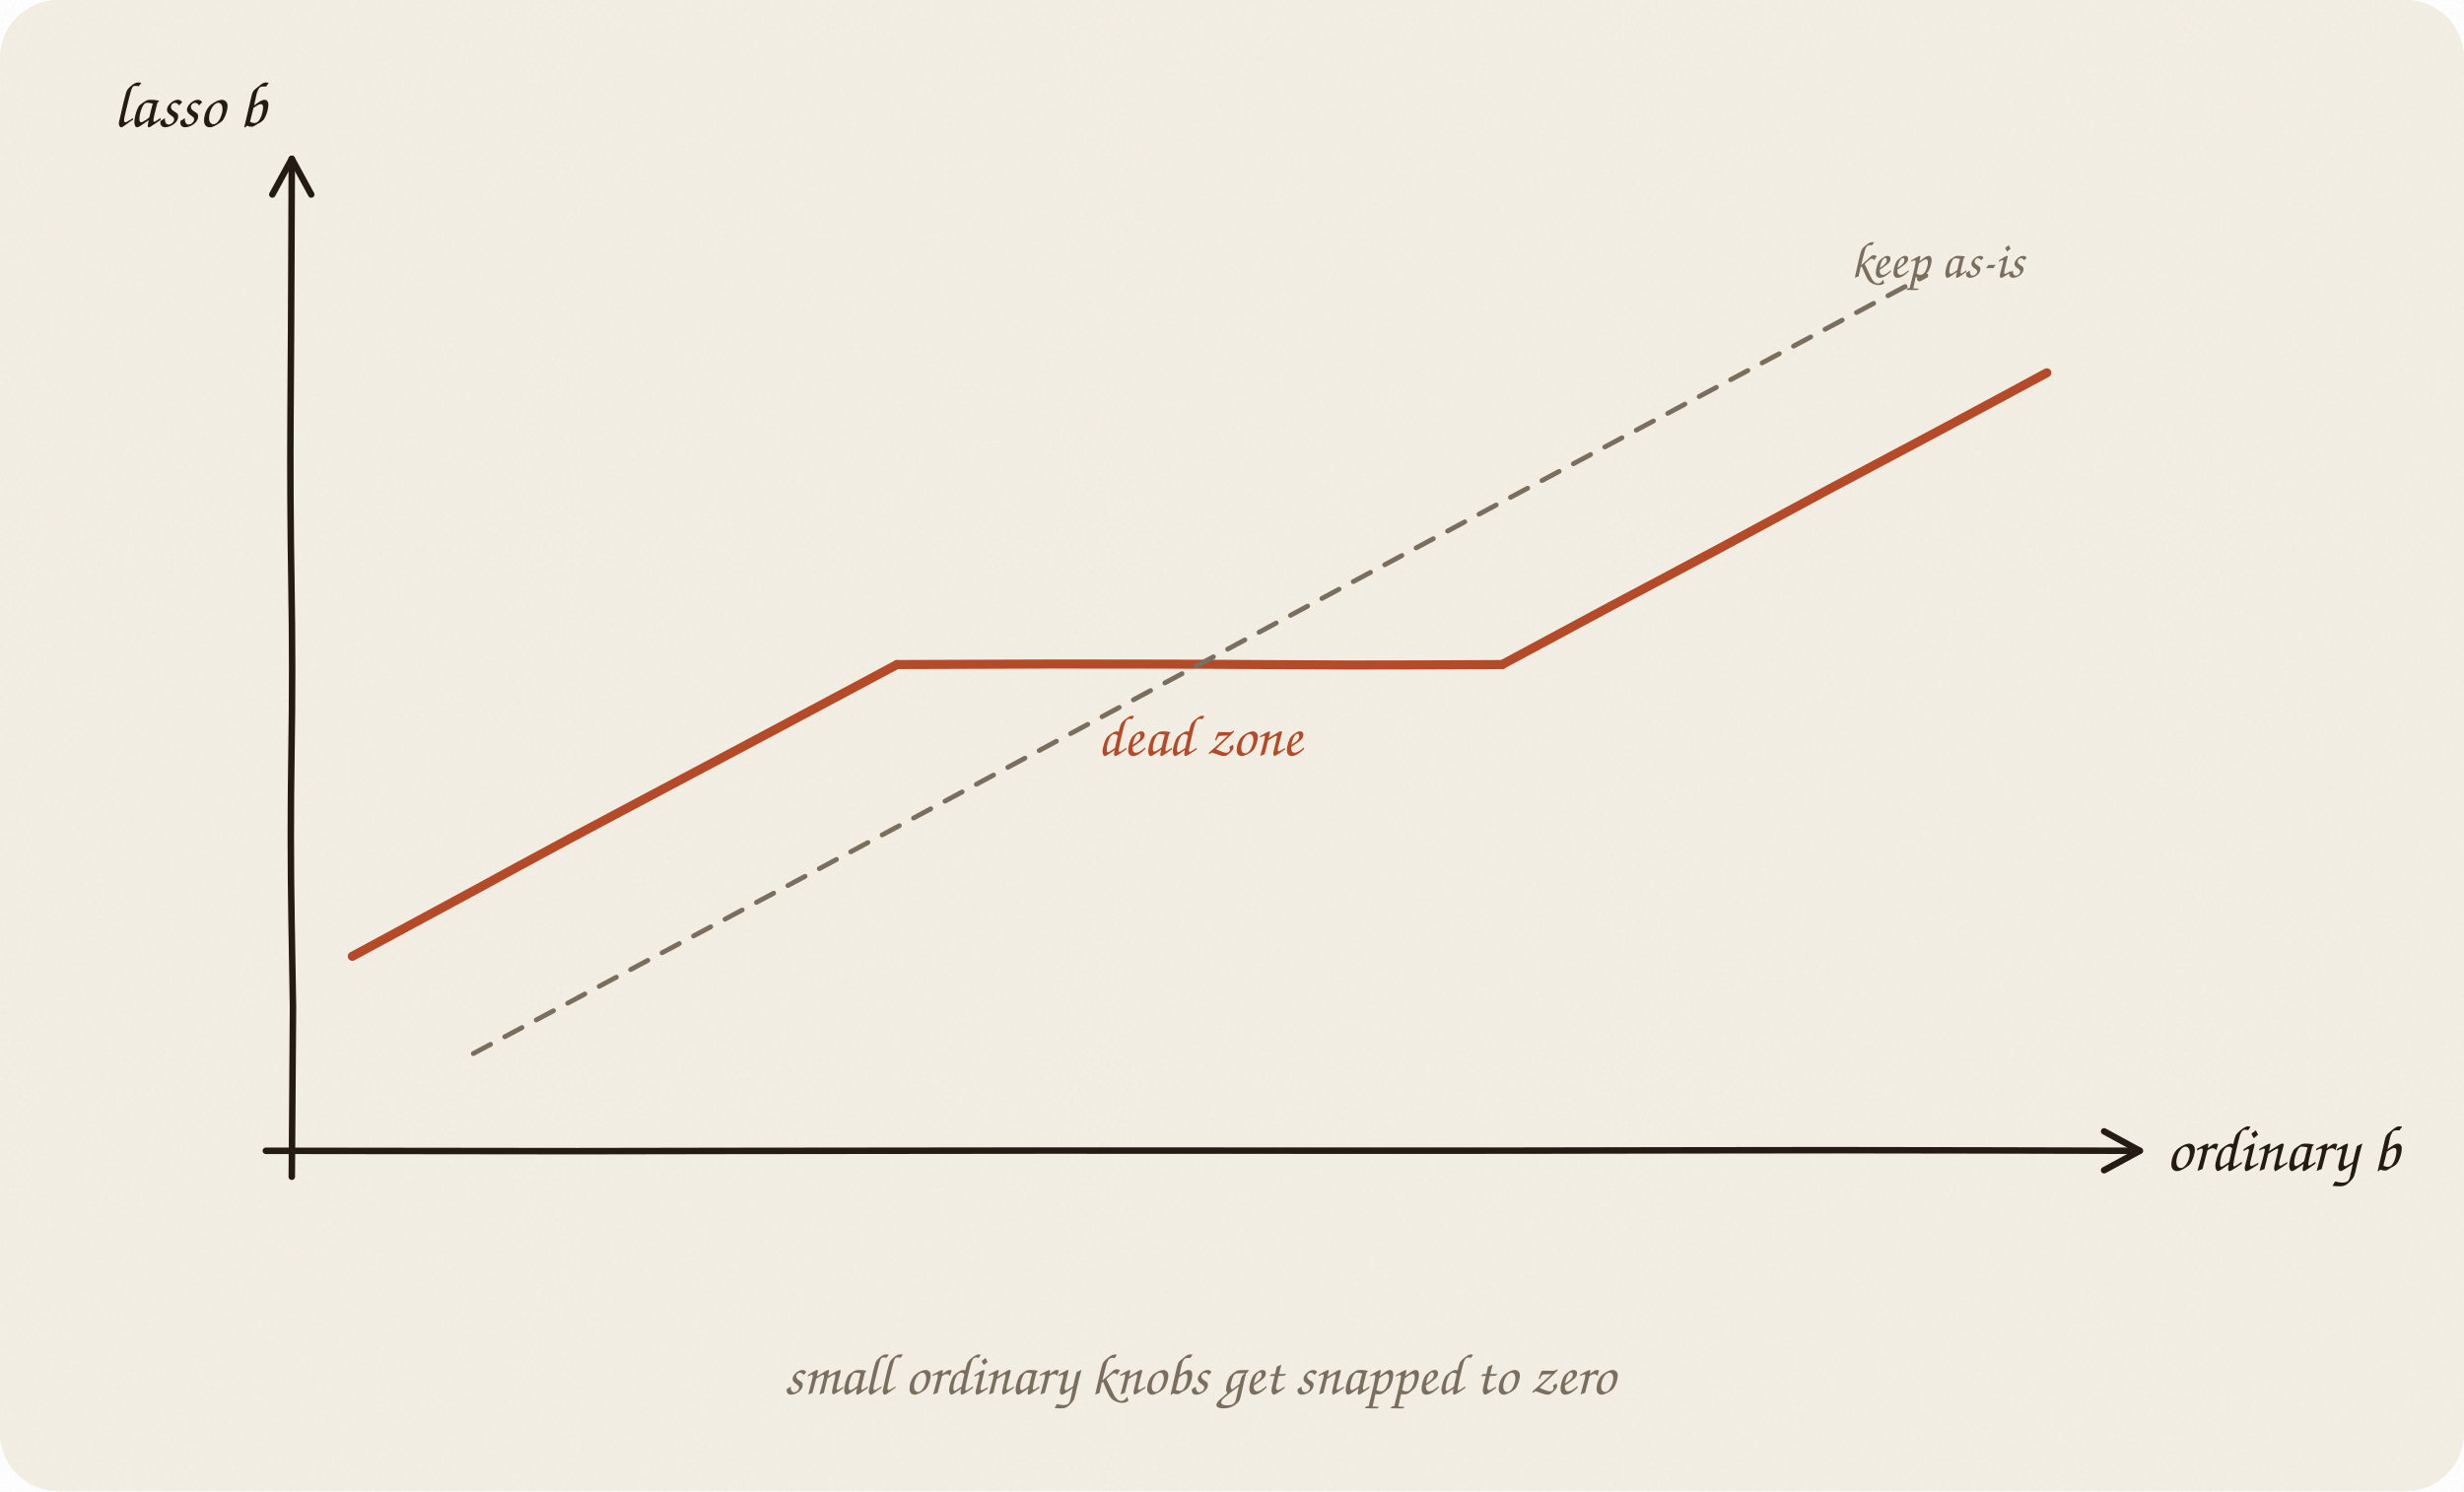
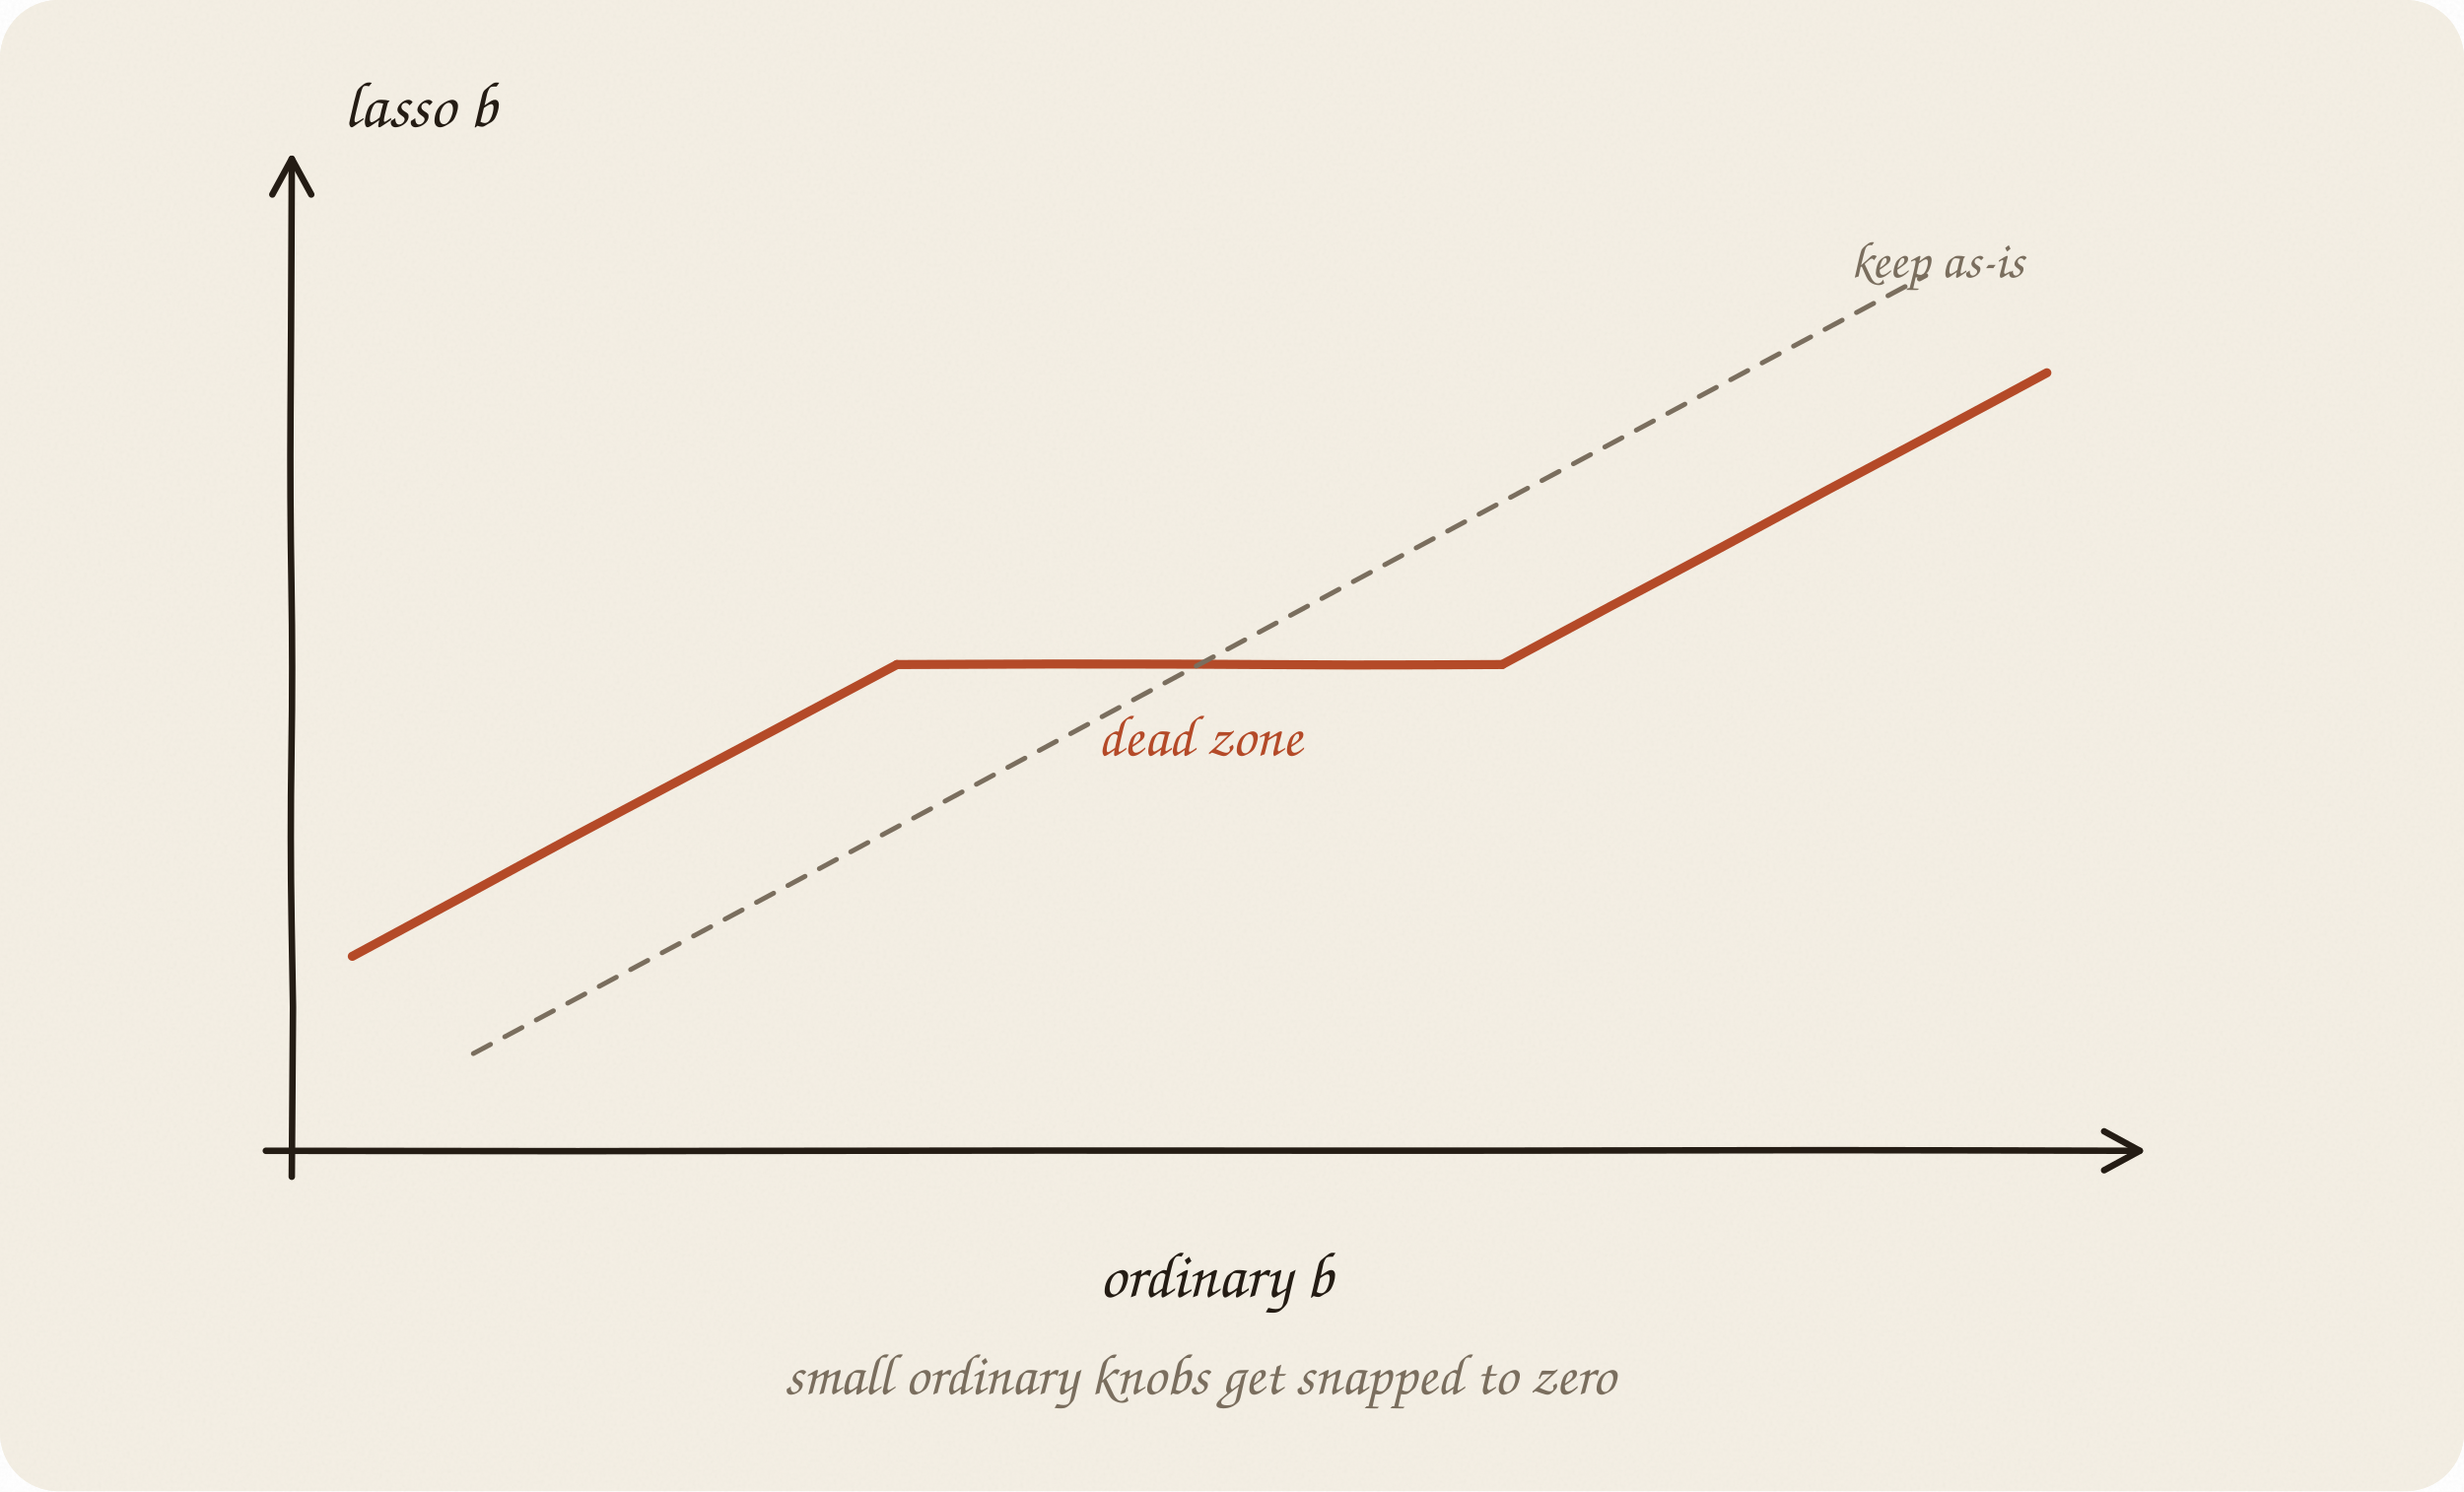
<svg xmlns="http://www.w3.org/2000/svg" viewBox="0 0 760 460" width="760" height="460" role="img" aria-label="soft threshold dead zone">
  <defs>
    <filter id="grain" x="0" y="0" width="100%" height="100%">
      <feTurbulence type="fractalNoise" baseFrequency="0.9" numOctaves="2" stitchTiles="stitch" result="n" />
      <feColorMatrix type="saturate" values="0" />
      <feComponentTransfer>
        <feFuncA type="linear" slope="0.07" />
      </feComponentTransfer>
      <feBlend in="SourceGraphic" mode="multiply" />
    </filter>
  </defs>
  <rect width="760" height="460" rx="18" ry="18" fill="#f4efe4" />
  <rect width="760" height="460" rx="18" ry="18" fill="#f4efe4" filter="url(#grain)" opacity="0.9" />
  <path d="M 90.00,363.00 L 90.37,310.67 Q 90.37,310.67 89.93,284.50 Q 89.48,258.33 89.90,232.17 Q 90.33,206.00 89.88,179.83 Q 89.43,153.67 89.61,127.50 Q 89.80,101.33 89.90,75.17 L 90.00,49.00" fill="none" stroke="#241c14" stroke-width="2.0" stroke-linecap="round" stroke-linejoin="round" opacity="1" />
  <path d="M 82.00,355.00 L 178.33,355.11 Q 178.33,355.11 226.50,355.03 Q 274.67,354.94 322.83,354.93 Q 371.00,354.93 419.17,354.96 Q 467.33,354.99 515.50,354.87 Q 563.67,354.75 611.83,354.88 L 660.00,355.00" fill="none" stroke="#241c14" stroke-width="2.0" stroke-linecap="round" stroke-linejoin="round" opacity="1" />
  <path d="M 649.0,349.0 L 660.0,355.0 L 649.0,361.0" fill="none" stroke="#241c14" stroke-width="2.0" stroke-linecap="round" stroke-linejoin="round" opacity="1" />
  <path d="M 84.0,60.0 L 90.0,49.0 L 96.0,60.0" fill="none" stroke="#241c14" stroke-width="2.0" stroke-linecap="round" stroke-linejoin="round" opacity="1" />
-   <text x="668.0" y="361.0" font-family="Bradley Hand, Apple Chancery, Segoe Script, Comic Sans MS, cursive" font-size="20" fill="#241c14" text-anchor="start" font-style="normal" font-weight="normal">ordinary b</text>
-   <text x="82.0" y="39.0" font-family="Bradley Hand, Apple Chancery, Segoe Script, Comic Sans MS, cursive" font-size="20" fill="#241c14" text-anchor="end" font-style="normal" font-weight="normal">lasso b</text>
+   <text x="375.0" y="400.0" font-family="Bradley Hand, Apple Chancery, Segoe Script, Comic Sans MS, cursive" font-size="20" fill="#241c14" text-anchor="middle" font-style="normal" font-weight="normal">ordinary b</text>
+   <text x="106.0" y="39.0" font-family="Bradley Hand, Apple Chancery, Segoe Script, Comic Sans MS, cursive" font-size="20" fill="#241c14" text-anchor="start" font-style="normal" font-weight="normal">lasso b</text>
  <path d="M 108.67,295.00 L 142.21,276.89 Q 142.21,276.89 158.95,267.78 Q 175.69,258.68 192.54,249.76 Q 209.38,240.84 226.21,231.90 Q 243.05,222.96 259.86,213.98 L 276.67,205.00" fill="none" stroke="#b44a28" stroke-width="2.8" stroke-linecap="round" stroke-linejoin="round" opacity="1" />
  <path d="M 276.67,205.00 L 323.33,204.84 Q 323.33,204.84 346.67,204.85 Q 370.00,204.86 393.33,205.03 Q 416.67,205.21 440.00,205.10 L 463.33,205.00" fill="none" stroke="#b44a28" stroke-width="2.8" stroke-linecap="round" stroke-linejoin="round" opacity="1" />
  <path d="M 463.33,205.00 L 496.91,186.95 Q 496.91,186.95 513.75,178.03 Q 530.59,169.11 547.33,160.00 Q 564.08,150.89 580.93,141.99 Q 597.78,133.08 614.55,124.04 L 631.33,115.00" fill="none" stroke="#b44a28" stroke-width="2.8" stroke-linecap="round" stroke-linejoin="round" opacity="1" />
  <path d="M 146.00,325.00 L 235.67,277.12 Q 235.67,277.12 280.44,253.08 Q 325.22,229.04 369.96,204.93 Q 414.70,180.82 459.52,156.84 Q 504.33,132.86 549.16,108.93 L 594.00,85.00" fill="none" stroke="#7a6e5e" stroke-width="1.5" stroke-linecap="round" stroke-linejoin="round" opacity="1" stroke-dasharray="6 5" />
  <text x="570.7" y="85.5" font-family="Bradley Hand, Apple Chancery, Segoe Script, Comic Sans MS, cursive" font-size="16" fill="#7a6e5e" text-anchor="start" font-style="normal" font-weight="normal">keep as-is</text>
  <text x="370.0" y="233.0" font-family="Bradley Hand, Apple Chancery, Segoe Script, Comic Sans MS, cursive" font-size="18" fill="#b44a28" text-anchor="middle" font-style="normal" font-weight="normal">dead zone</text>
  <text x="370.0" y="430.0" font-family="Bradley Hand, Apple Chancery, Segoe Script, Comic Sans MS, cursive" font-size="18" fill="#7a6e5e" text-anchor="middle" font-style="normal" font-weight="normal">small ordinary knobs get snapped to zero</text>
</svg>
